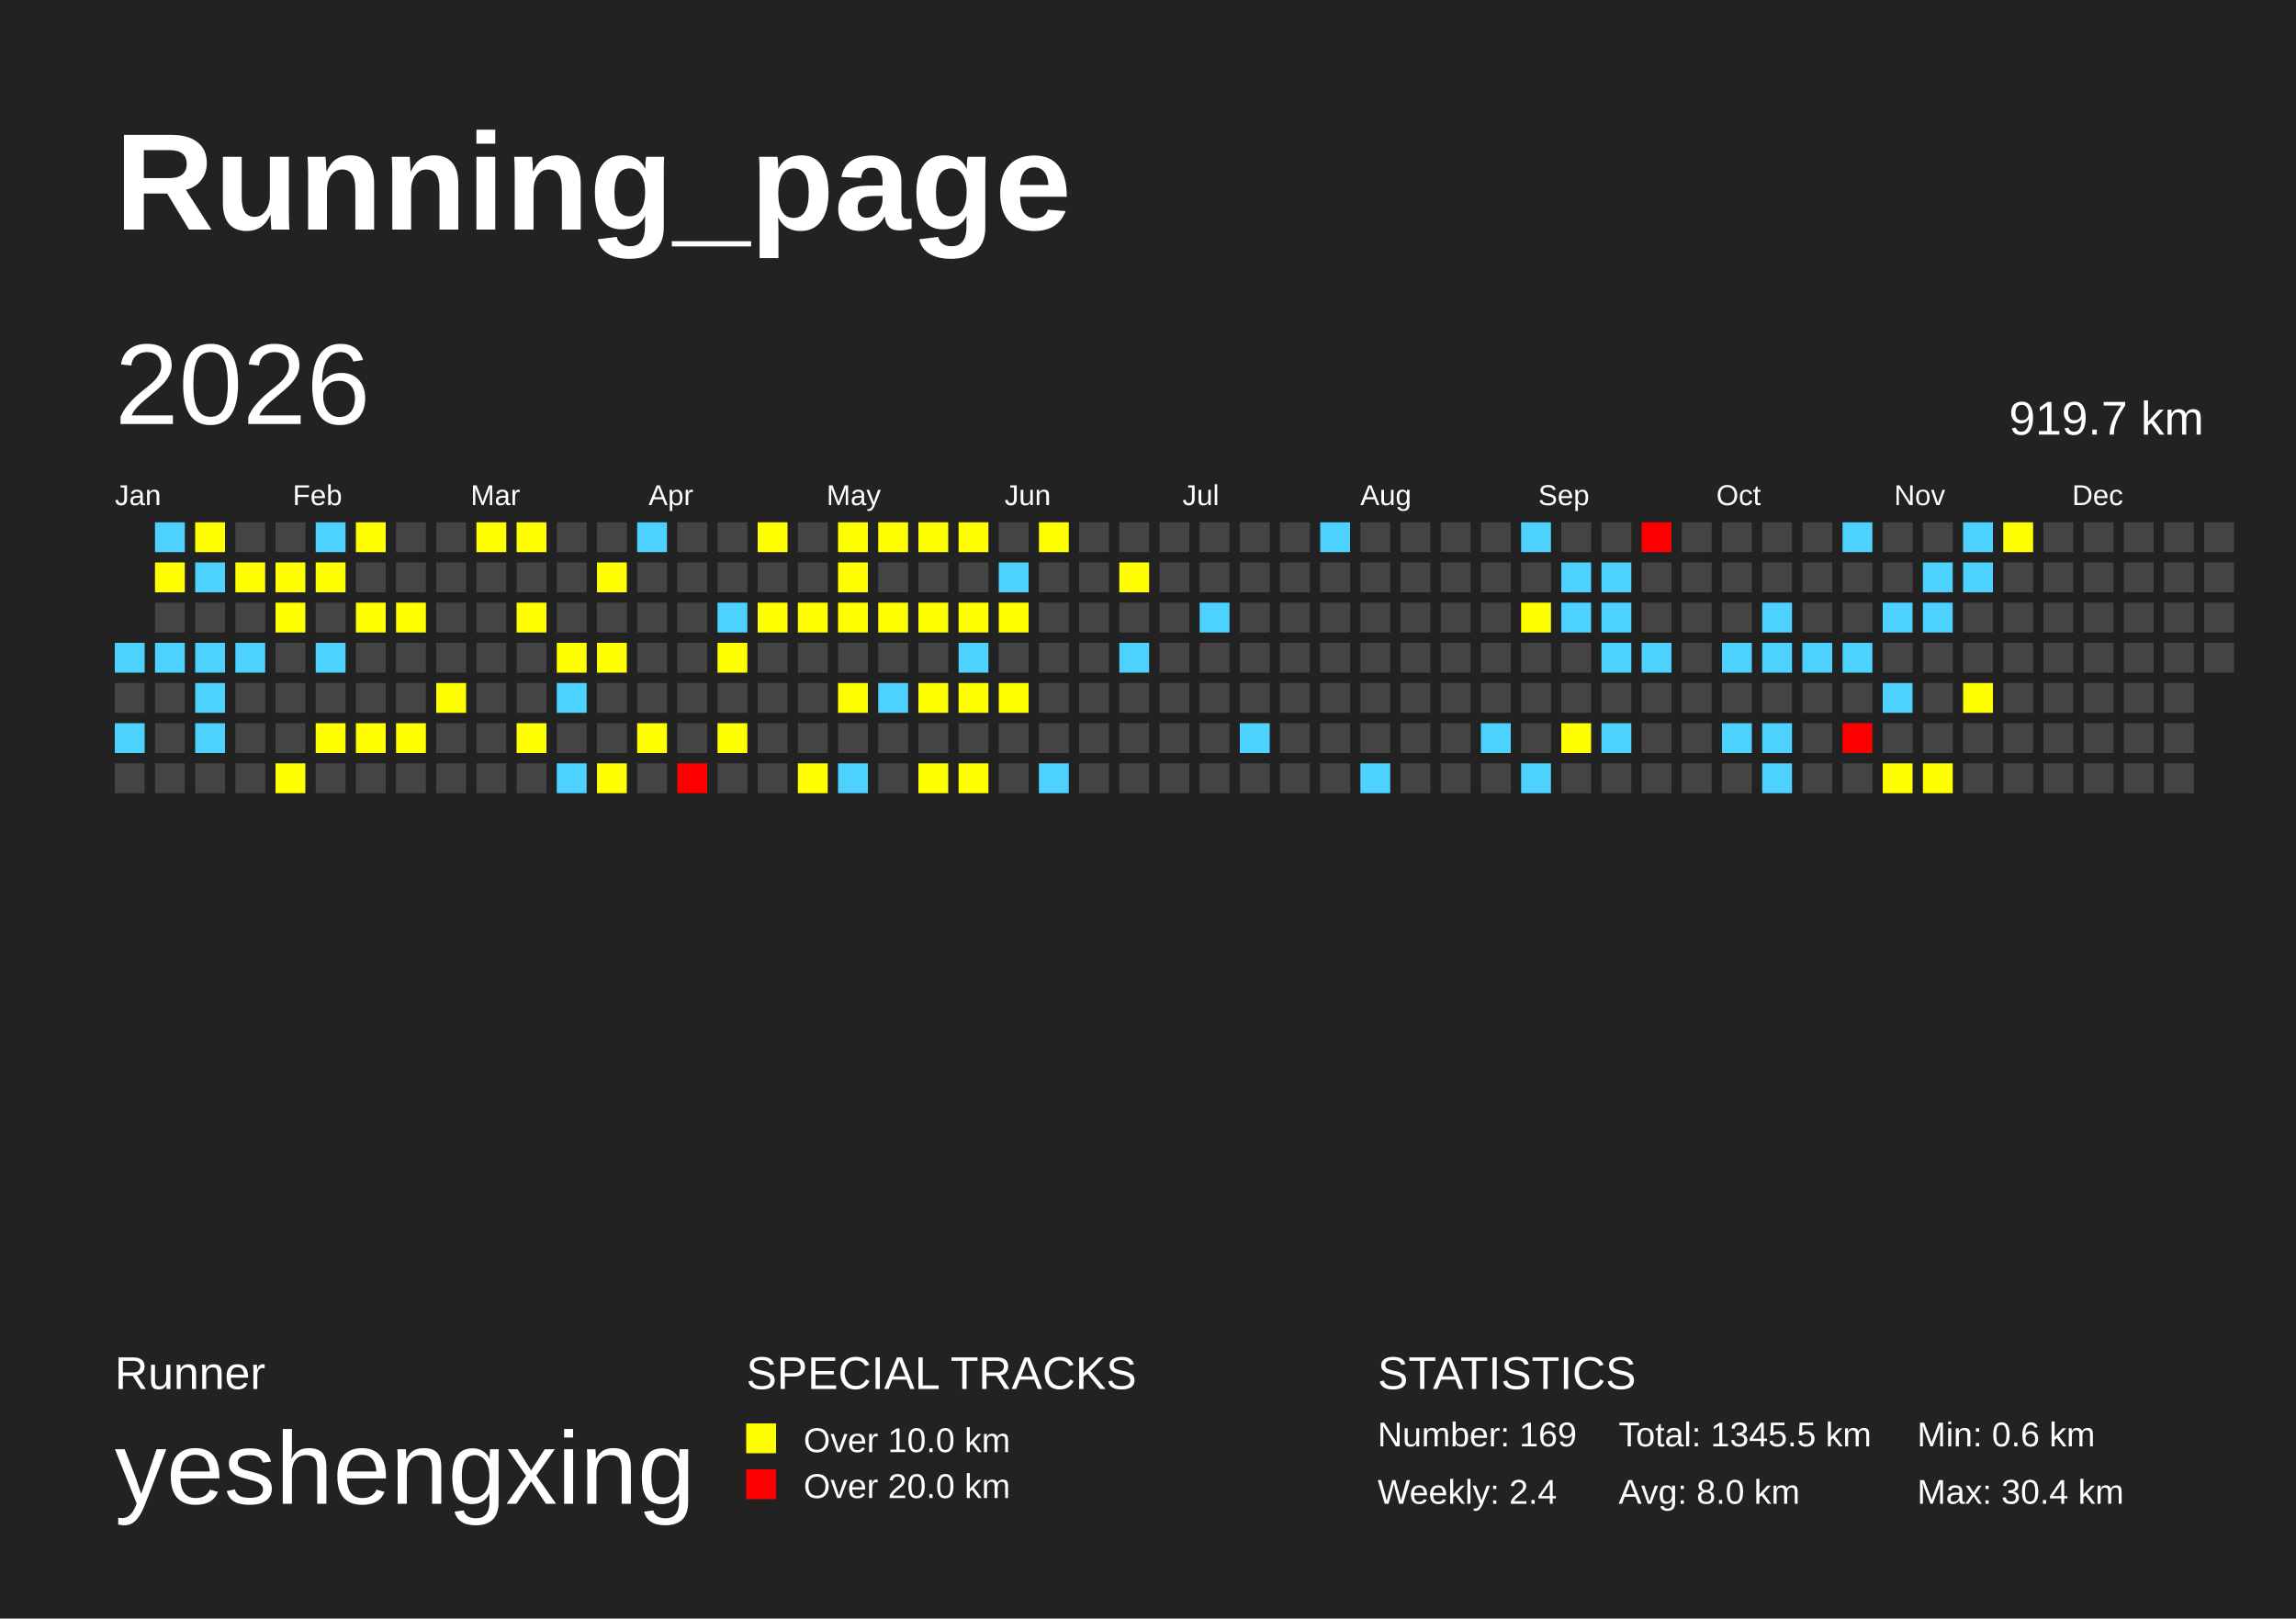
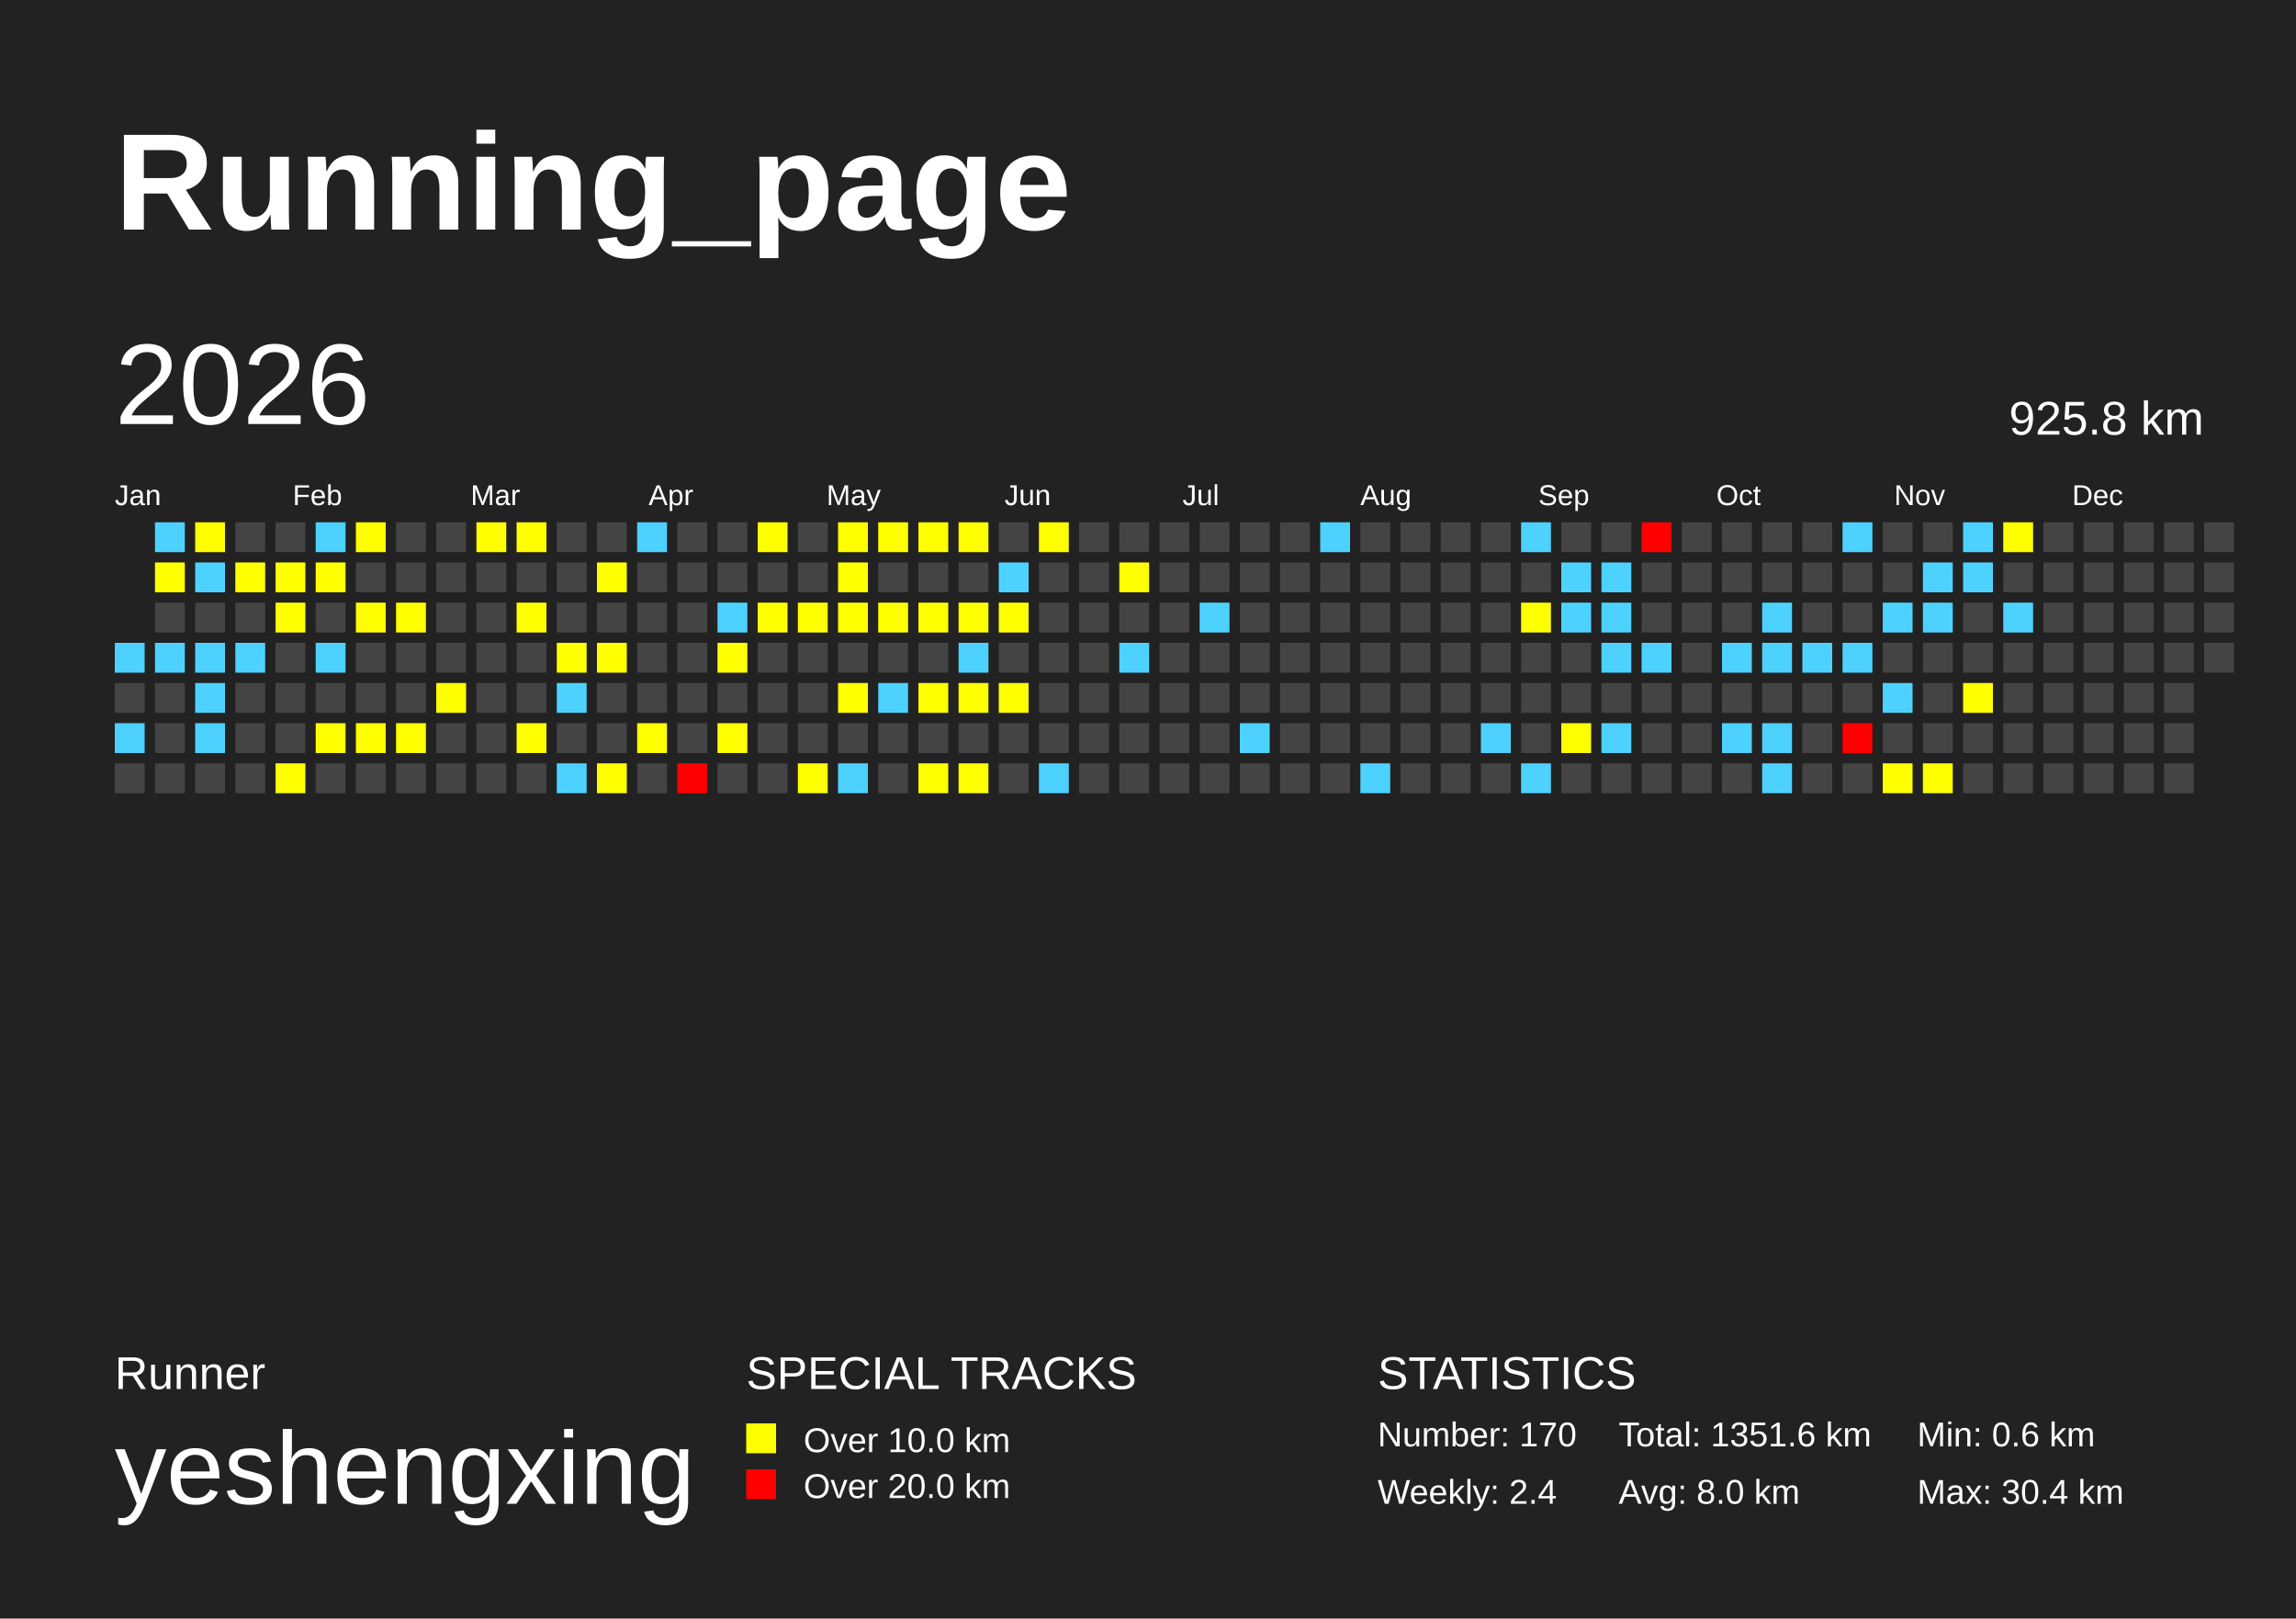
<svg xmlns="http://www.w3.org/2000/svg" baseProfile="full" height="141mm" version="1.1" viewBox="0,0,200,141" width="200mm">
  <defs />
  <rect fill="#222222" height="141" width="200" x="0" y="0" />
  <text fill="#FFFFFF" style="font-size:12px; font-family:Arial; font-weight:bold;" x="10" y="20">Running_page</text>
  <text fill="#FFFFFF" style="font-size:4px; font-family:Arial" x="10" y="121">Runner</text>
  <text fill="#FFFFFF" style="font-size:9px; font-family:Arial" x="10" y="131">yeshengxing</text>
  <text fill="#FFFFFF" style="font-size:4px; font-family:Arial" x="65" y="121">SPECIAL TRACKS</text>
  <rect fill="yellow" height="2.6" width="2.6" x="65" y="124" />
  <text fill="#FFFFFF" style="font-size:3px; font-family:Arial" x="70" y="126.5">Over 10.0 km</text>
  <rect fill="red" height="2.6" width="2.6" x="65" y="128" />
  <text fill="#FFFFFF" style="font-size:3px; font-family:Arial" x="70" y="130.5">Over 20.0 km</text>
  <text fill="#FFFFFF" style="font-size:4px; font-family:Arial" x="120" y="121">STATISTICS</text>
-   <text fill="#FFFFFF" style="font-size:3px; font-family:Arial" x="120" y="126">Number: 169</text>
+   <text fill="#FFFFFF" style="font-size:3px; font-family:Arial" x="120" y="126">Number: 170</text>
  <text fill="#FFFFFF" style="font-size:3px; font-family:Arial" x="120" y="131">Weekly: 2.4</text>
-   <text fill="#FFFFFF" style="font-size:3px; font-family:Arial" x="141" y="126">Total: 1345.5 km</text>
+   <text fill="#FFFFFF" style="font-size:3px; font-family:Arial" x="141" y="126">Total: 1351.6 km</text>
  <text fill="#FFFFFF" style="font-size:3px; font-family:Arial" x="141" y="131">Avg: 8.0 km</text>
  <text fill="#FFFFFF" style="font-size:3px; font-family:Arial" x="167" y="126">Min: 0.6 km</text>
  <text fill="#FFFFFF" style="font-size:3px; font-family:Arial" x="167" y="131">Max: 30.4 km</text>
  <text dominant-baseline="hanging" fill="#FFFFFF" style="font-size:10.0px; font-family:Arial;" x="10" y="30">2026</text>
-   <text dominant-baseline="hanging" fill="#FFFFFF" style="font-size:4.125px; font-family:Arial;" x="175" y="35">919.7 km</text>
+   <text dominant-baseline="hanging" fill="#FFFFFF" style="font-size:4.125px; font-family:Arial;" x="175" y="35">925.8 km</text>
  <text fill="#FFFFFF" style="font-size:2.5px; font-family:Arial" x="10.0" y="44">Jan</text>
  <text fill="#FFFFFF" style="font-size:2.5px; font-family:Arial" x="25.5" y="44">Feb</text>
  <text fill="#FFFFFF" style="font-size:2.5px; font-family:Arial" x="41.0" y="44">Mar</text>
  <text fill="#FFFFFF" style="font-size:2.5px; font-family:Arial" x="56.5" y="44">Apr</text>
  <text fill="#FFFFFF" style="font-size:2.5px; font-family:Arial" x="72.0" y="44">May</text>
  <text fill="#FFFFFF" style="font-size:2.5px; font-family:Arial" x="87.5" y="44">Jun</text>
  <text fill="#FFFFFF" style="font-size:2.5px; font-family:Arial" x="103.0" y="44">Jul</text>
  <text fill="#FFFFFF" style="font-size:2.5px; font-family:Arial" x="118.5" y="44">Aug</text>
  <text fill="#FFFFFF" style="font-size:2.5px; font-family:Arial" x="134.0" y="44">Sep</text>
  <text fill="#FFFFFF" style="font-size:2.5px; font-family:Arial" x="149.5" y="44">Oct</text>
  <text fill="#FFFFFF" style="font-size:2.5px; font-family:Arial" x="165.0" y="44">Nov</text>
  <text fill="#FFFFFF" style="font-size:2.5px; font-family:Arial" x="180.5" y="44">Dec</text>
  <rect fill="#4dd2ff" height="2.6" width="2.6" x="10.0" y="56.0" />
  <rect fill="#444444" height="2.6" width="2.6" x="10.0" y="59.5" />
  <rect fill="#4dd2ff" height="2.6" width="2.6" x="10.0" y="63.0" />
  <rect fill="#444444" height="2.6" width="2.6" x="10.0" y="66.5" />
  <rect fill="#4dd2ff" height="2.6" width="2.6" x="13.5" y="45.5" />
  <rect fill="yellow" height="2.6" width="2.6" x="13.5" y="49.0" />
  <rect fill="#444444" height="2.6" width="2.6" x="13.5" y="52.5" />
  <rect fill="#4dd2ff" height="2.6" width="2.6" x="13.5" y="56.0" />
  <rect fill="#444444" height="2.6" width="2.6" x="13.5" y="59.5" />
  <rect fill="#444444" height="2.6" width="2.6" x="13.5" y="63.0" />
  <rect fill="#444444" height="2.6" width="2.6" x="13.5" y="66.5" />
  <rect fill="yellow" height="2.6" width="2.6" x="17.0" y="45.5" />
  <rect fill="#4dd2ff" height="2.6" width="2.6" x="17.0" y="49.0" />
  <rect fill="#444444" height="2.6" width="2.6" x="17.0" y="52.5" />
  <rect fill="#4dd2ff" height="2.6" width="2.6" x="17.0" y="56.0" />
  <rect fill="#4dd2ff" height="2.6" width="2.6" x="17.0" y="59.5" />
  <rect fill="#4dd2ff" height="2.6" width="2.6" x="17.0" y="63.0" />
  <rect fill="#444444" height="2.6" width="2.6" x="17.0" y="66.5" />
  <rect fill="#444444" height="2.6" width="2.6" x="20.5" y="45.5" />
  <rect fill="yellow" height="2.6" width="2.6" x="20.5" y="49.0" />
  <rect fill="#444444" height="2.6" width="2.6" x="20.5" y="52.5" />
  <rect fill="#4dd2ff" height="2.6" width="2.6" x="20.5" y="56.0" />
  <rect fill="#444444" height="2.6" width="2.6" x="20.5" y="59.5" />
  <rect fill="#444444" height="2.6" width="2.6" x="20.5" y="63.0" />
  <rect fill="#444444" height="2.6" width="2.6" x="20.5" y="66.5" />
  <rect fill="#444444" height="2.6" width="2.6" x="24.0" y="45.5" />
  <rect fill="yellow" height="2.6" width="2.6" x="24.0" y="49.0" />
  <rect fill="yellow" height="2.6" width="2.6" x="24.0" y="52.5" />
  <rect fill="#444444" height="2.6" width="2.6" x="24.0" y="56.0" />
  <rect fill="#444444" height="2.6" width="2.6" x="24.0" y="59.5" />
  <rect fill="#444444" height="2.6" width="2.6" x="24.0" y="63.0" />
  <rect fill="yellow" height="2.6" width="2.6" x="24.0" y="66.5" />
  <rect fill="#4dd2ff" height="2.6" width="2.6" x="27.5" y="45.5" />
  <rect fill="yellow" height="2.6" width="2.6" x="27.5" y="49.0" />
  <rect fill="#444444" height="2.6" width="2.6" x="27.5" y="52.5" />
  <rect fill="#4dd2ff" height="2.6" width="2.6" x="27.5" y="56.0" />
  <rect fill="#444444" height="2.6" width="2.6" x="27.5" y="59.5" />
  <rect fill="yellow" height="2.6" width="2.6" x="27.5" y="63.0" />
  <rect fill="#444444" height="2.6" width="2.6" x="27.5" y="66.5" />
  <rect fill="yellow" height="2.6" width="2.6" x="31.0" y="45.5" />
  <rect fill="#444444" height="2.6" width="2.6" x="31.0" y="49.0" />
  <rect fill="yellow" height="2.6" width="2.6" x="31.0" y="52.5" />
  <rect fill="#444444" height="2.6" width="2.6" x="31.0" y="56.0" />
  <rect fill="#444444" height="2.6" width="2.6" x="31.0" y="59.5" />
  <rect fill="yellow" height="2.6" width="2.6" x="31.0" y="63.0" />
  <rect fill="#444444" height="2.6" width="2.6" x="31.0" y="66.5" />
  <rect fill="#444444" height="2.6" width="2.6" x="34.5" y="45.5" />
  <rect fill="#444444" height="2.6" width="2.6" x="34.5" y="49.0" />
  <rect fill="yellow" height="2.6" width="2.6" x="34.5" y="52.5" />
  <rect fill="#444444" height="2.6" width="2.6" x="34.5" y="56.0" />
  <rect fill="#444444" height="2.6" width="2.6" x="34.5" y="59.5" />
  <rect fill="yellow" height="2.6" width="2.6" x="34.5" y="63.0" />
  <rect fill="#444444" height="2.6" width="2.6" x="34.5" y="66.5" />
  <rect fill="#444444" height="2.6" width="2.6" x="38.0" y="45.5" />
  <rect fill="#444444" height="2.6" width="2.6" x="38.0" y="49.0" />
  <rect fill="#444444" height="2.6" width="2.6" x="38.0" y="52.5" />
  <rect fill="#444444" height="2.6" width="2.6" x="38.0" y="56.0" />
  <rect fill="yellow" height="2.6" width="2.6" x="38.0" y="59.5" />
  <rect fill="#444444" height="2.6" width="2.6" x="38.0" y="63.0" />
  <rect fill="#444444" height="2.6" width="2.6" x="38.0" y="66.5" />
  <rect fill="yellow" height="2.6" width="2.6" x="41.5" y="45.5" />
  <rect fill="#444444" height="2.6" width="2.6" x="41.5" y="49.0" />
  <rect fill="#444444" height="2.6" width="2.6" x="41.5" y="52.5" />
  <rect fill="#444444" height="2.6" width="2.6" x="41.5" y="56.0" />
  <rect fill="#444444" height="2.6" width="2.6" x="41.5" y="59.5" />
  <rect fill="#444444" height="2.6" width="2.6" x="41.5" y="63.0" />
  <rect fill="#444444" height="2.6" width="2.6" x="41.5" y="66.5" />
  <rect fill="yellow" height="2.6" width="2.6" x="45.0" y="45.5" />
  <rect fill="#444444" height="2.6" width="2.6" x="45.0" y="49.0" />
  <rect fill="yellow" height="2.6" width="2.6" x="45.0" y="52.5" />
  <rect fill="#444444" height="2.6" width="2.6" x="45.0" y="56.0" />
  <rect fill="#444444" height="2.6" width="2.6" x="45.0" y="59.5" />
  <rect fill="yellow" height="2.6" width="2.6" x="45.0" y="63.0" />
  <rect fill="#444444" height="2.6" width="2.6" x="45.0" y="66.5" />
  <rect fill="#444444" height="2.6" width="2.6" x="48.5" y="45.5" />
  <rect fill="#444444" height="2.6" width="2.6" x="48.5" y="49.0" />
  <rect fill="#444444" height="2.6" width="2.6" x="48.5" y="52.5" />
  <rect fill="yellow" height="2.6" width="2.6" x="48.5" y="56.0" />
  <rect fill="#4dd2ff" height="2.6" width="2.6" x="48.5" y="59.5" />
  <rect fill="#444444" height="2.6" width="2.6" x="48.5" y="63.0" />
  <rect fill="#4dd2ff" height="2.6" width="2.6" x="48.5" y="66.5" />
  <rect fill="#444444" height="2.6" width="2.6" x="52.0" y="45.5" />
  <rect fill="yellow" height="2.6" width="2.6" x="52.0" y="49.0" />
  <rect fill="#444444" height="2.6" width="2.6" x="52.0" y="52.5" />
  <rect fill="yellow" height="2.6" width="2.6" x="52.0" y="56.0" />
  <rect fill="#444444" height="2.6" width="2.6" x="52.0" y="59.5" />
  <rect fill="#444444" height="2.6" width="2.6" x="52.0" y="63.0" />
  <rect fill="yellow" height="2.6" width="2.6" x="52.0" y="66.5" />
  <rect fill="#4dd2ff" height="2.6" width="2.6" x="55.5" y="45.5" />
  <rect fill="#444444" height="2.6" width="2.6" x="55.5" y="49.0" />
  <rect fill="#444444" height="2.6" width="2.6" x="55.5" y="52.5" />
  <rect fill="#444444" height="2.6" width="2.6" x="55.5" y="56.0" />
  <rect fill="#444444" height="2.6" width="2.6" x="55.5" y="59.5" />
  <rect fill="yellow" height="2.6" width="2.6" x="55.5" y="63.0" />
  <rect fill="#444444" height="2.6" width="2.6" x="55.5" y="66.5" />
  <rect fill="#444444" height="2.6" width="2.6" x="59.0" y="45.5" />
  <rect fill="#444444" height="2.6" width="2.6" x="59.0" y="49.0" />
  <rect fill="#444444" height="2.6" width="2.6" x="59.0" y="52.5" />
  <rect fill="#444444" height="2.6" width="2.6" x="59.0" y="56.0" />
  <rect fill="#444444" height="2.6" width="2.6" x="59.0" y="59.5" />
  <rect fill="#444444" height="2.6" width="2.6" x="59.0" y="63.0" />
  <rect fill="red" height="2.6" width="2.6" x="59.0" y="66.5" />
  <rect fill="#444444" height="2.6" width="2.6" x="62.5" y="45.5" />
  <rect fill="#444444" height="2.6" width="2.6" x="62.5" y="49.0" />
  <rect fill="#4dd2ff" height="2.6" width="2.6" x="62.5" y="52.5" />
  <rect fill="yellow" height="2.6" width="2.6" x="62.5" y="56.0" />
  <rect fill="#444444" height="2.6" width="2.6" x="62.5" y="59.5" />
  <rect fill="yellow" height="2.6" width="2.6" x="62.5" y="63.0" />
  <rect fill="#444444" height="2.6" width="2.6" x="62.5" y="66.5" />
  <rect fill="yellow" height="2.6" width="2.6" x="66.0" y="45.5" />
  <rect fill="#444444" height="2.6" width="2.6" x="66.0" y="49.0" />
  <rect fill="yellow" height="2.6" width="2.6" x="66.0" y="52.5" />
  <rect fill="#444444" height="2.6" width="2.6" x="66.0" y="56.0" />
  <rect fill="#444444" height="2.6" width="2.6" x="66.0" y="59.5" />
  <rect fill="#444444" height="2.6" width="2.6" x="66.0" y="63.0" />
  <rect fill="#444444" height="2.6" width="2.6" x="66.0" y="66.5" />
  <rect fill="#444444" height="2.6" width="2.6" x="69.5" y="45.5" />
  <rect fill="#444444" height="2.6" width="2.6" x="69.5" y="49.0" />
  <rect fill="yellow" height="2.6" width="2.6" x="69.5" y="52.5" />
  <rect fill="#444444" height="2.6" width="2.6" x="69.5" y="56.0" />
  <rect fill="#444444" height="2.6" width="2.6" x="69.5" y="59.5" />
  <rect fill="#444444" height="2.6" width="2.6" x="69.5" y="63.0" />
  <rect fill="yellow" height="2.6" width="2.6" x="69.5" y="66.5" />
  <rect fill="yellow" height="2.6" width="2.6" x="73.0" y="45.5" />
  <rect fill="yellow" height="2.6" width="2.6" x="73.0" y="49.0" />
  <rect fill="yellow" height="2.6" width="2.6" x="73.0" y="52.5" />
  <rect fill="#444444" height="2.6" width="2.6" x="73.0" y="56.0" />
  <rect fill="yellow" height="2.6" width="2.6" x="73.0" y="59.5" />
  <rect fill="#444444" height="2.6" width="2.6" x="73.0" y="63.0" />
  <rect fill="#4dd2ff" height="2.6" width="2.6" x="73.0" y="66.5" />
  <rect fill="yellow" height="2.6" width="2.6" x="76.5" y="45.5" />
  <rect fill="#444444" height="2.6" width="2.6" x="76.5" y="49.0" />
  <rect fill="yellow" height="2.6" width="2.6" x="76.5" y="52.5" />
  <rect fill="#444444" height="2.6" width="2.6" x="76.5" y="56.0" />
  <rect fill="#4dd2ff" height="2.6" width="2.6" x="76.5" y="59.5" />
  <rect fill="#444444" height="2.6" width="2.6" x="76.5" y="63.0" />
  <rect fill="#444444" height="2.6" width="2.6" x="76.5" y="66.5" />
  <rect fill="yellow" height="2.6" width="2.6" x="80.0" y="45.5" />
  <rect fill="#444444" height="2.6" width="2.6" x="80.0" y="49.0" />
  <rect fill="yellow" height="2.6" width="2.6" x="80.0" y="52.5" />
  <rect fill="#444444" height="2.6" width="2.6" x="80.0" y="56.0" />
  <rect fill="yellow" height="2.6" width="2.6" x="80.0" y="59.5" />
  <rect fill="#444444" height="2.6" width="2.6" x="80.0" y="63.0" />
  <rect fill="yellow" height="2.6" width="2.6" x="80.0" y="66.5" />
  <rect fill="yellow" height="2.6" width="2.6" x="83.5" y="45.5" />
  <rect fill="#444444" height="2.6" width="2.6" x="83.5" y="49.0" />
  <rect fill="yellow" height="2.6" width="2.6" x="83.5" y="52.5" />
  <rect fill="#4dd2ff" height="2.6" width="2.6" x="83.5" y="56.0" />
  <rect fill="yellow" height="2.6" width="2.6" x="83.5" y="59.5" />
  <rect fill="#444444" height="2.6" width="2.6" x="83.5" y="63.0" />
  <rect fill="yellow" height="2.6" width="2.6" x="83.5" y="66.5" />
  <rect fill="#444444" height="2.6" width="2.6" x="87.0" y="45.5" />
  <rect fill="#4dd2ff" height="2.6" width="2.6" x="87.0" y="49.0" />
  <rect fill="yellow" height="2.6" width="2.6" x="87.0" y="52.5" />
  <rect fill="#444444" height="2.6" width="2.6" x="87.0" y="56.0" />
  <rect fill="yellow" height="2.6" width="2.6" x="87.0" y="59.5" />
  <rect fill="#444444" height="2.6" width="2.6" x="87.0" y="63.0" />
  <rect fill="#444444" height="2.6" width="2.6" x="87.0" y="66.5" />
  <rect fill="yellow" height="2.6" width="2.6" x="90.5" y="45.5" />
  <rect fill="#444444" height="2.6" width="2.6" x="90.5" y="49.0" />
  <rect fill="#444444" height="2.6" width="2.6" x="90.5" y="52.5" />
  <rect fill="#444444" height="2.6" width="2.6" x="90.5" y="56.0" />
  <rect fill="#444444" height="2.6" width="2.6" x="90.5" y="59.5" />
  <rect fill="#444444" height="2.6" width="2.6" x="90.5" y="63.0" />
  <rect fill="#4dd2ff" height="2.6" width="2.6" x="90.5" y="66.5" />
  <rect fill="#444444" height="2.6" width="2.6" x="94.0" y="45.5" />
  <rect fill="#444444" height="2.6" width="2.6" x="94.0" y="49.0" />
  <rect fill="#444444" height="2.6" width="2.6" x="94.0" y="52.5" />
  <rect fill="#444444" height="2.6" width="2.6" x="94.0" y="56.0" />
  <rect fill="#444444" height="2.6" width="2.6" x="94.0" y="59.5" />
  <rect fill="#444444" height="2.6" width="2.6" x="94.0" y="63.0" />
  <rect fill="#444444" height="2.6" width="2.6" x="94.0" y="66.5" />
  <rect fill="#444444" height="2.6" width="2.6" x="97.5" y="45.5" />
  <rect fill="yellow" height="2.6" width="2.6" x="97.5" y="49.0" />
  <rect fill="#444444" height="2.6" width="2.6" x="97.5" y="52.5" />
  <rect fill="#4dd2ff" height="2.6" width="2.6" x="97.5" y="56.0" />
  <rect fill="#444444" height="2.6" width="2.6" x="97.5" y="59.5" />
  <rect fill="#444444" height="2.6" width="2.6" x="97.5" y="63.0" />
  <rect fill="#444444" height="2.6" width="2.6" x="97.5" y="66.5" />
  <rect fill="#444444" height="2.6" width="2.6" x="101.0" y="45.5" />
  <rect fill="#444444" height="2.6" width="2.6" x="101.0" y="49.0" />
  <rect fill="#444444" height="2.6" width="2.6" x="101.0" y="52.5" />
  <rect fill="#444444" height="2.6" width="2.6" x="101.0" y="56.0" />
  <rect fill="#444444" height="2.6" width="2.6" x="101.0" y="59.5" />
  <rect fill="#444444" height="2.6" width="2.6" x="101.0" y="63.0" />
  <rect fill="#444444" height="2.6" width="2.6" x="101.0" y="66.5" />
  <rect fill="#444444" height="2.6" width="2.6" x="104.5" y="45.5" />
  <rect fill="#444444" height="2.6" width="2.6" x="104.5" y="49.0" />
  <rect fill="#4dd2ff" height="2.6" width="2.6" x="104.5" y="52.5" />
  <rect fill="#444444" height="2.6" width="2.6" x="104.5" y="56.0" />
  <rect fill="#444444" height="2.6" width="2.6" x="104.5" y="59.5" />
  <rect fill="#444444" height="2.6" width="2.6" x="104.5" y="63.0" />
  <rect fill="#444444" height="2.6" width="2.6" x="104.5" y="66.5" />
  <rect fill="#444444" height="2.6" width="2.6" x="108.0" y="45.5" />
  <rect fill="#444444" height="2.6" width="2.6" x="108.0" y="49.0" />
  <rect fill="#444444" height="2.6" width="2.6" x="108.0" y="52.5" />
  <rect fill="#444444" height="2.6" width="2.6" x="108.0" y="56.0" />
  <rect fill="#444444" height="2.6" width="2.6" x="108.0" y="59.5" />
  <rect fill="#4dd2ff" height="2.6" width="2.6" x="108.0" y="63.0" />
  <rect fill="#444444" height="2.6" width="2.6" x="108.0" y="66.5" />
  <rect fill="#444444" height="2.6" width="2.6" x="111.5" y="45.5" />
  <rect fill="#444444" height="2.6" width="2.6" x="111.5" y="49.0" />
  <rect fill="#444444" height="2.6" width="2.6" x="111.5" y="52.5" />
  <rect fill="#444444" height="2.6" width="2.6" x="111.5" y="56.0" />
  <rect fill="#444444" height="2.6" width="2.6" x="111.5" y="59.5" />
  <rect fill="#444444" height="2.6" width="2.6" x="111.5" y="63.0" />
  <rect fill="#444444" height="2.6" width="2.6" x="111.5" y="66.5" />
  <rect fill="#4dd2ff" height="2.6" width="2.6" x="115.0" y="45.5" />
  <rect fill="#444444" height="2.6" width="2.6" x="115.0" y="49.0" />
  <rect fill="#444444" height="2.6" width="2.6" x="115.0" y="52.5" />
  <rect fill="#444444" height="2.6" width="2.6" x="115.0" y="56.0" />
  <rect fill="#444444" height="2.6" width="2.6" x="115.0" y="59.5" />
  <rect fill="#444444" height="2.6" width="2.6" x="115.0" y="63.0" />
  <rect fill="#444444" height="2.6" width="2.6" x="115.0" y="66.5" />
  <rect fill="#444444" height="2.6" width="2.6" x="118.5" y="45.5" />
  <rect fill="#444444" height="2.6" width="2.6" x="118.5" y="49.0" />
  <rect fill="#444444" height="2.6" width="2.6" x="118.5" y="52.5" />
  <rect fill="#444444" height="2.6" width="2.6" x="118.5" y="56.0" />
  <rect fill="#444444" height="2.6" width="2.6" x="118.5" y="59.5" />
  <rect fill="#444444" height="2.6" width="2.6" x="118.5" y="63.0" />
  <rect fill="#4dd2ff" height="2.6" width="2.6" x="118.5" y="66.5" />
  <rect fill="#444444" height="2.6" width="2.6" x="122.0" y="45.5" />
  <rect fill="#444444" height="2.6" width="2.6" x="122.0" y="49.0" />
  <rect fill="#444444" height="2.6" width="2.6" x="122.0" y="52.5" />
  <rect fill="#444444" height="2.6" width="2.6" x="122.0" y="56.0" />
  <rect fill="#444444" height="2.6" width="2.6" x="122.0" y="59.5" />
  <rect fill="#444444" height="2.6" width="2.6" x="122.0" y="63.0" />
  <rect fill="#444444" height="2.6" width="2.6" x="122.0" y="66.5" />
  <rect fill="#444444" height="2.6" width="2.6" x="125.5" y="45.5" />
  <rect fill="#444444" height="2.6" width="2.6" x="125.5" y="49.0" />
  <rect fill="#444444" height="2.6" width="2.6" x="125.5" y="52.5" />
  <rect fill="#444444" height="2.6" width="2.6" x="125.5" y="56.0" />
  <rect fill="#444444" height="2.6" width="2.6" x="125.5" y="59.5" />
  <rect fill="#444444" height="2.6" width="2.6" x="125.5" y="63.0" />
  <rect fill="#444444" height="2.6" width="2.6" x="125.5" y="66.5" />
  <rect fill="#444444" height="2.6" width="2.6" x="129.0" y="45.5" />
  <rect fill="#444444" height="2.6" width="2.6" x="129.0" y="49.0" />
  <rect fill="#444444" height="2.6" width="2.6" x="129.0" y="52.5" />
  <rect fill="#444444" height="2.6" width="2.6" x="129.0" y="56.0" />
  <rect fill="#444444" height="2.6" width="2.6" x="129.0" y="59.5" />
  <rect fill="#4dd2ff" height="2.6" width="2.6" x="129.0" y="63.0" />
  <rect fill="#444444" height="2.6" width="2.6" x="129.0" y="66.5" />
  <rect fill="#4dd2ff" height="2.6" width="2.6" x="132.5" y="45.5" />
  <rect fill="#444444" height="2.6" width="2.6" x="132.5" y="49.0" />
  <rect fill="yellow" height="2.6" width="2.6" x="132.5" y="52.5" />
  <rect fill="#444444" height="2.6" width="2.6" x="132.5" y="56.0" />
  <rect fill="#444444" height="2.6" width="2.6" x="132.5" y="59.5" />
  <rect fill="#444444" height="2.6" width="2.6" x="132.5" y="63.0" />
  <rect fill="#4dd2ff" height="2.6" width="2.6" x="132.5" y="66.5" />
  <rect fill="#444444" height="2.6" width="2.6" x="136.0" y="45.5" />
  <rect fill="#4dd2ff" height="2.6" width="2.6" x="136.0" y="49.0" />
  <rect fill="#4dd2ff" height="2.6" width="2.6" x="136.0" y="52.5" />
  <rect fill="#444444" height="2.6" width="2.6" x="136.0" y="56.0" />
  <rect fill="#444444" height="2.6" width="2.6" x="136.0" y="59.5" />
  <rect fill="yellow" height="2.6" width="2.6" x="136.0" y="63.0" />
  <rect fill="#444444" height="2.6" width="2.6" x="136.0" y="66.5" />
  <rect fill="#444444" height="2.6" width="2.6" x="139.5" y="45.5" />
  <rect fill="#4dd2ff" height="2.6" width="2.6" x="139.5" y="49.0" />
  <rect fill="#4dd2ff" height="2.6" width="2.6" x="139.5" y="52.5" />
  <rect fill="#4dd2ff" height="2.6" width="2.6" x="139.5" y="56.0" />
  <rect fill="#444444" height="2.6" width="2.6" x="139.5" y="59.5" />
  <rect fill="#4dd2ff" height="2.6" width="2.6" x="139.5" y="63.0" />
  <rect fill="#444444" height="2.6" width="2.6" x="139.5" y="66.5" />
  <rect fill="red" height="2.6" width="2.6" x="143.0" y="45.5" />
  <rect fill="#444444" height="2.6" width="2.6" x="143.0" y="49.0" />
  <rect fill="#444444" height="2.6" width="2.6" x="143.0" y="52.5" />
  <rect fill="#4dd2ff" height="2.6" width="2.6" x="143.0" y="56.0" />
  <rect fill="#444444" height="2.6" width="2.6" x="143.0" y="59.5" />
  <rect fill="#444444" height="2.6" width="2.6" x="143.0" y="63.0" />
  <rect fill="#444444" height="2.6" width="2.6" x="143.0" y="66.5" />
  <rect fill="#444444" height="2.6" width="2.6" x="146.5" y="45.5" />
  <rect fill="#444444" height="2.6" width="2.6" x="146.5" y="49.0" />
  <rect fill="#444444" height="2.6" width="2.6" x="146.5" y="52.5" />
  <rect fill="#444444" height="2.6" width="2.6" x="146.5" y="56.0" />
  <rect fill="#444444" height="2.6" width="2.6" x="146.5" y="59.5" />
  <rect fill="#444444" height="2.6" width="2.6" x="146.5" y="63.0" />
  <rect fill="#444444" height="2.6" width="2.6" x="146.5" y="66.5" />
  <rect fill="#444444" height="2.6" width="2.6" x="150.0" y="45.5" />
  <rect fill="#444444" height="2.6" width="2.6" x="150.0" y="49.0" />
  <rect fill="#444444" height="2.6" width="2.6" x="150.0" y="52.5" />
  <rect fill="#4dd2ff" height="2.6" width="2.6" x="150.0" y="56.0" />
  <rect fill="#444444" height="2.6" width="2.6" x="150.0" y="59.5" />
  <rect fill="#4dd2ff" height="2.6" width="2.6" x="150.0" y="63.0" />
  <rect fill="#444444" height="2.6" width="2.6" x="150.0" y="66.5" />
  <rect fill="#444444" height="2.6" width="2.6" x="153.5" y="45.5" />
  <rect fill="#444444" height="2.6" width="2.6" x="153.5" y="49.0" />
  <rect fill="#4dd2ff" height="2.6" width="2.6" x="153.5" y="52.5" />
  <rect fill="#4dd2ff" height="2.6" width="2.6" x="153.5" y="56.0" />
  <rect fill="#444444" height="2.6" width="2.6" x="153.5" y="59.5" />
  <rect fill="#4dd2ff" height="2.6" width="2.6" x="153.5" y="63.0" />
  <rect fill="#4dd2ff" height="2.6" width="2.6" x="153.5" y="66.5" />
  <rect fill="#444444" height="2.6" width="2.6" x="157.0" y="45.5" />
  <rect fill="#444444" height="2.6" width="2.6" x="157.0" y="49.0" />
  <rect fill="#444444" height="2.6" width="2.6" x="157.0" y="52.5" />
  <rect fill="#4dd2ff" height="2.6" width="2.6" x="157.0" y="56.0" />
  <rect fill="#444444" height="2.6" width="2.6" x="157.0" y="59.5" />
  <rect fill="#444444" height="2.6" width="2.6" x="157.0" y="63.0" />
  <rect fill="#444444" height="2.6" width="2.6" x="157.0" y="66.5" />
  <rect fill="#4dd2ff" height="2.6" width="2.6" x="160.5" y="45.5" />
  <rect fill="#444444" height="2.6" width="2.6" x="160.5" y="49.0" />
  <rect fill="#444444" height="2.6" width="2.6" x="160.5" y="52.5" />
  <rect fill="#4dd2ff" height="2.6" width="2.6" x="160.5" y="56.0" />
  <rect fill="#444444" height="2.6" width="2.6" x="160.5" y="59.5" />
  <rect fill="red" height="2.6" width="2.6" x="160.5" y="63.0" />
  <rect fill="#444444" height="2.6" width="2.6" x="160.5" y="66.5" />
  <rect fill="#444444" height="2.6" width="2.6" x="164.0" y="45.5" />
  <rect fill="#444444" height="2.6" width="2.6" x="164.0" y="49.0" />
  <rect fill="#4dd2ff" height="2.6" width="2.6" x="164.0" y="52.5" />
  <rect fill="#444444" height="2.6" width="2.6" x="164.0" y="56.0" />
  <rect fill="#4dd2ff" height="2.6" width="2.6" x="164.0" y="59.5" />
  <rect fill="#444444" height="2.6" width="2.6" x="164.0" y="63.0" />
  <rect fill="yellow" height="2.6" width="2.6" x="164.0" y="66.5" />
  <rect fill="#444444" height="2.6" width="2.6" x="167.5" y="45.5" />
  <rect fill="#4dd2ff" height="2.6" width="2.6" x="167.5" y="49.0" />
  <rect fill="#4dd2ff" height="2.6" width="2.6" x="167.5" y="52.5" />
  <rect fill="#444444" height="2.6" width="2.6" x="167.5" y="56.0" />
  <rect fill="#444444" height="2.6" width="2.6" x="167.5" y="59.5" />
  <rect fill="#444444" height="2.6" width="2.6" x="167.5" y="63.0" />
  <rect fill="yellow" height="2.6" width="2.6" x="167.5" y="66.5" />
  <rect fill="#4dd2ff" height="2.6" width="2.6" x="171.0" y="45.5" />
  <rect fill="#4dd2ff" height="2.6" width="2.6" x="171.0" y="49.0" />
  <rect fill="#444444" height="2.6" width="2.6" x="171.0" y="52.5" />
  <rect fill="#444444" height="2.6" width="2.6" x="171.0" y="56.0" />
  <rect fill="yellow" height="2.6" width="2.6" x="171.0" y="59.5" />
  <rect fill="#444444" height="2.6" width="2.6" x="171.0" y="63.0" />
  <rect fill="#444444" height="2.6" width="2.6" x="171.0" y="66.5" />
  <rect fill="yellow" height="2.6" width="2.6" x="174.5" y="45.5" />
  <rect fill="#444444" height="2.6" width="2.6" x="174.5" y="49.0" />
-   <rect fill="#444444" height="2.6" width="2.6" x="174.5" y="52.5" />
+   <rect fill="#4dd2ff" height="2.6" width="2.6" x="174.5" y="52.5" />
  <rect fill="#444444" height="2.6" width="2.6" x="174.5" y="56.0" />
  <rect fill="#444444" height="2.6" width="2.6" x="174.5" y="59.5" />
  <rect fill="#444444" height="2.6" width="2.6" x="174.5" y="63.0" />
  <rect fill="#444444" height="2.6" width="2.6" x="174.5" y="66.5" />
  <rect fill="#444444" height="2.6" width="2.6" x="178.0" y="45.5" />
  <rect fill="#444444" height="2.6" width="2.6" x="178.0" y="49.0" />
  <rect fill="#444444" height="2.6" width="2.6" x="178.0" y="52.5" />
  <rect fill="#444444" height="2.6" width="2.6" x="178.0" y="56.0" />
  <rect fill="#444444" height="2.6" width="2.6" x="178.0" y="59.5" />
  <rect fill="#444444" height="2.6" width="2.6" x="178.0" y="63.0" />
  <rect fill="#444444" height="2.6" width="2.6" x="178.0" y="66.5" />
  <rect fill="#444444" height="2.6" width="2.6" x="181.5" y="45.5" />
  <rect fill="#444444" height="2.6" width="2.6" x="181.5" y="49.0" />
  <rect fill="#444444" height="2.6" width="2.6" x="181.5" y="52.5" />
  <rect fill="#444444" height="2.6" width="2.6" x="181.5" y="56.0" />
  <rect fill="#444444" height="2.6" width="2.6" x="181.5" y="59.5" />
  <rect fill="#444444" height="2.6" width="2.6" x="181.5" y="63.0" />
  <rect fill="#444444" height="2.6" width="2.6" x="181.5" y="66.5" />
  <rect fill="#444444" height="2.6" width="2.6" x="185.0" y="45.5" />
  <rect fill="#444444" height="2.6" width="2.6" x="185.0" y="49.0" />
  <rect fill="#444444" height="2.6" width="2.6" x="185.0" y="52.5" />
  <rect fill="#444444" height="2.6" width="2.6" x="185.0" y="56.0" />
  <rect fill="#444444" height="2.6" width="2.6" x="185.0" y="59.5" />
  <rect fill="#444444" height="2.6" width="2.6" x="185.0" y="63.0" />
  <rect fill="#444444" height="2.6" width="2.6" x="185.0" y="66.5" />
  <rect fill="#444444" height="2.6" width="2.6" x="188.5" y="45.5" />
  <rect fill="#444444" height="2.6" width="2.6" x="188.5" y="49.0" />
  <rect fill="#444444" height="2.6" width="2.6" x="188.5" y="52.5" />
  <rect fill="#444444" height="2.6" width="2.6" x="188.5" y="56.0" />
  <rect fill="#444444" height="2.6" width="2.6" x="188.5" y="59.5" />
  <rect fill="#444444" height="2.6" width="2.6" x="188.5" y="63.0" />
  <rect fill="#444444" height="2.6" width="2.6" x="188.5" y="66.5" />
  <rect fill="#444444" height="2.6" width="2.6" x="192.0" y="45.5" />
  <rect fill="#444444" height="2.6" width="2.6" x="192.0" y="49.0" />
  <rect fill="#444444" height="2.6" width="2.6" x="192.0" y="52.5" />
  <rect fill="#444444" height="2.6" width="2.6" x="192.0" y="56.0" />
</svg>
